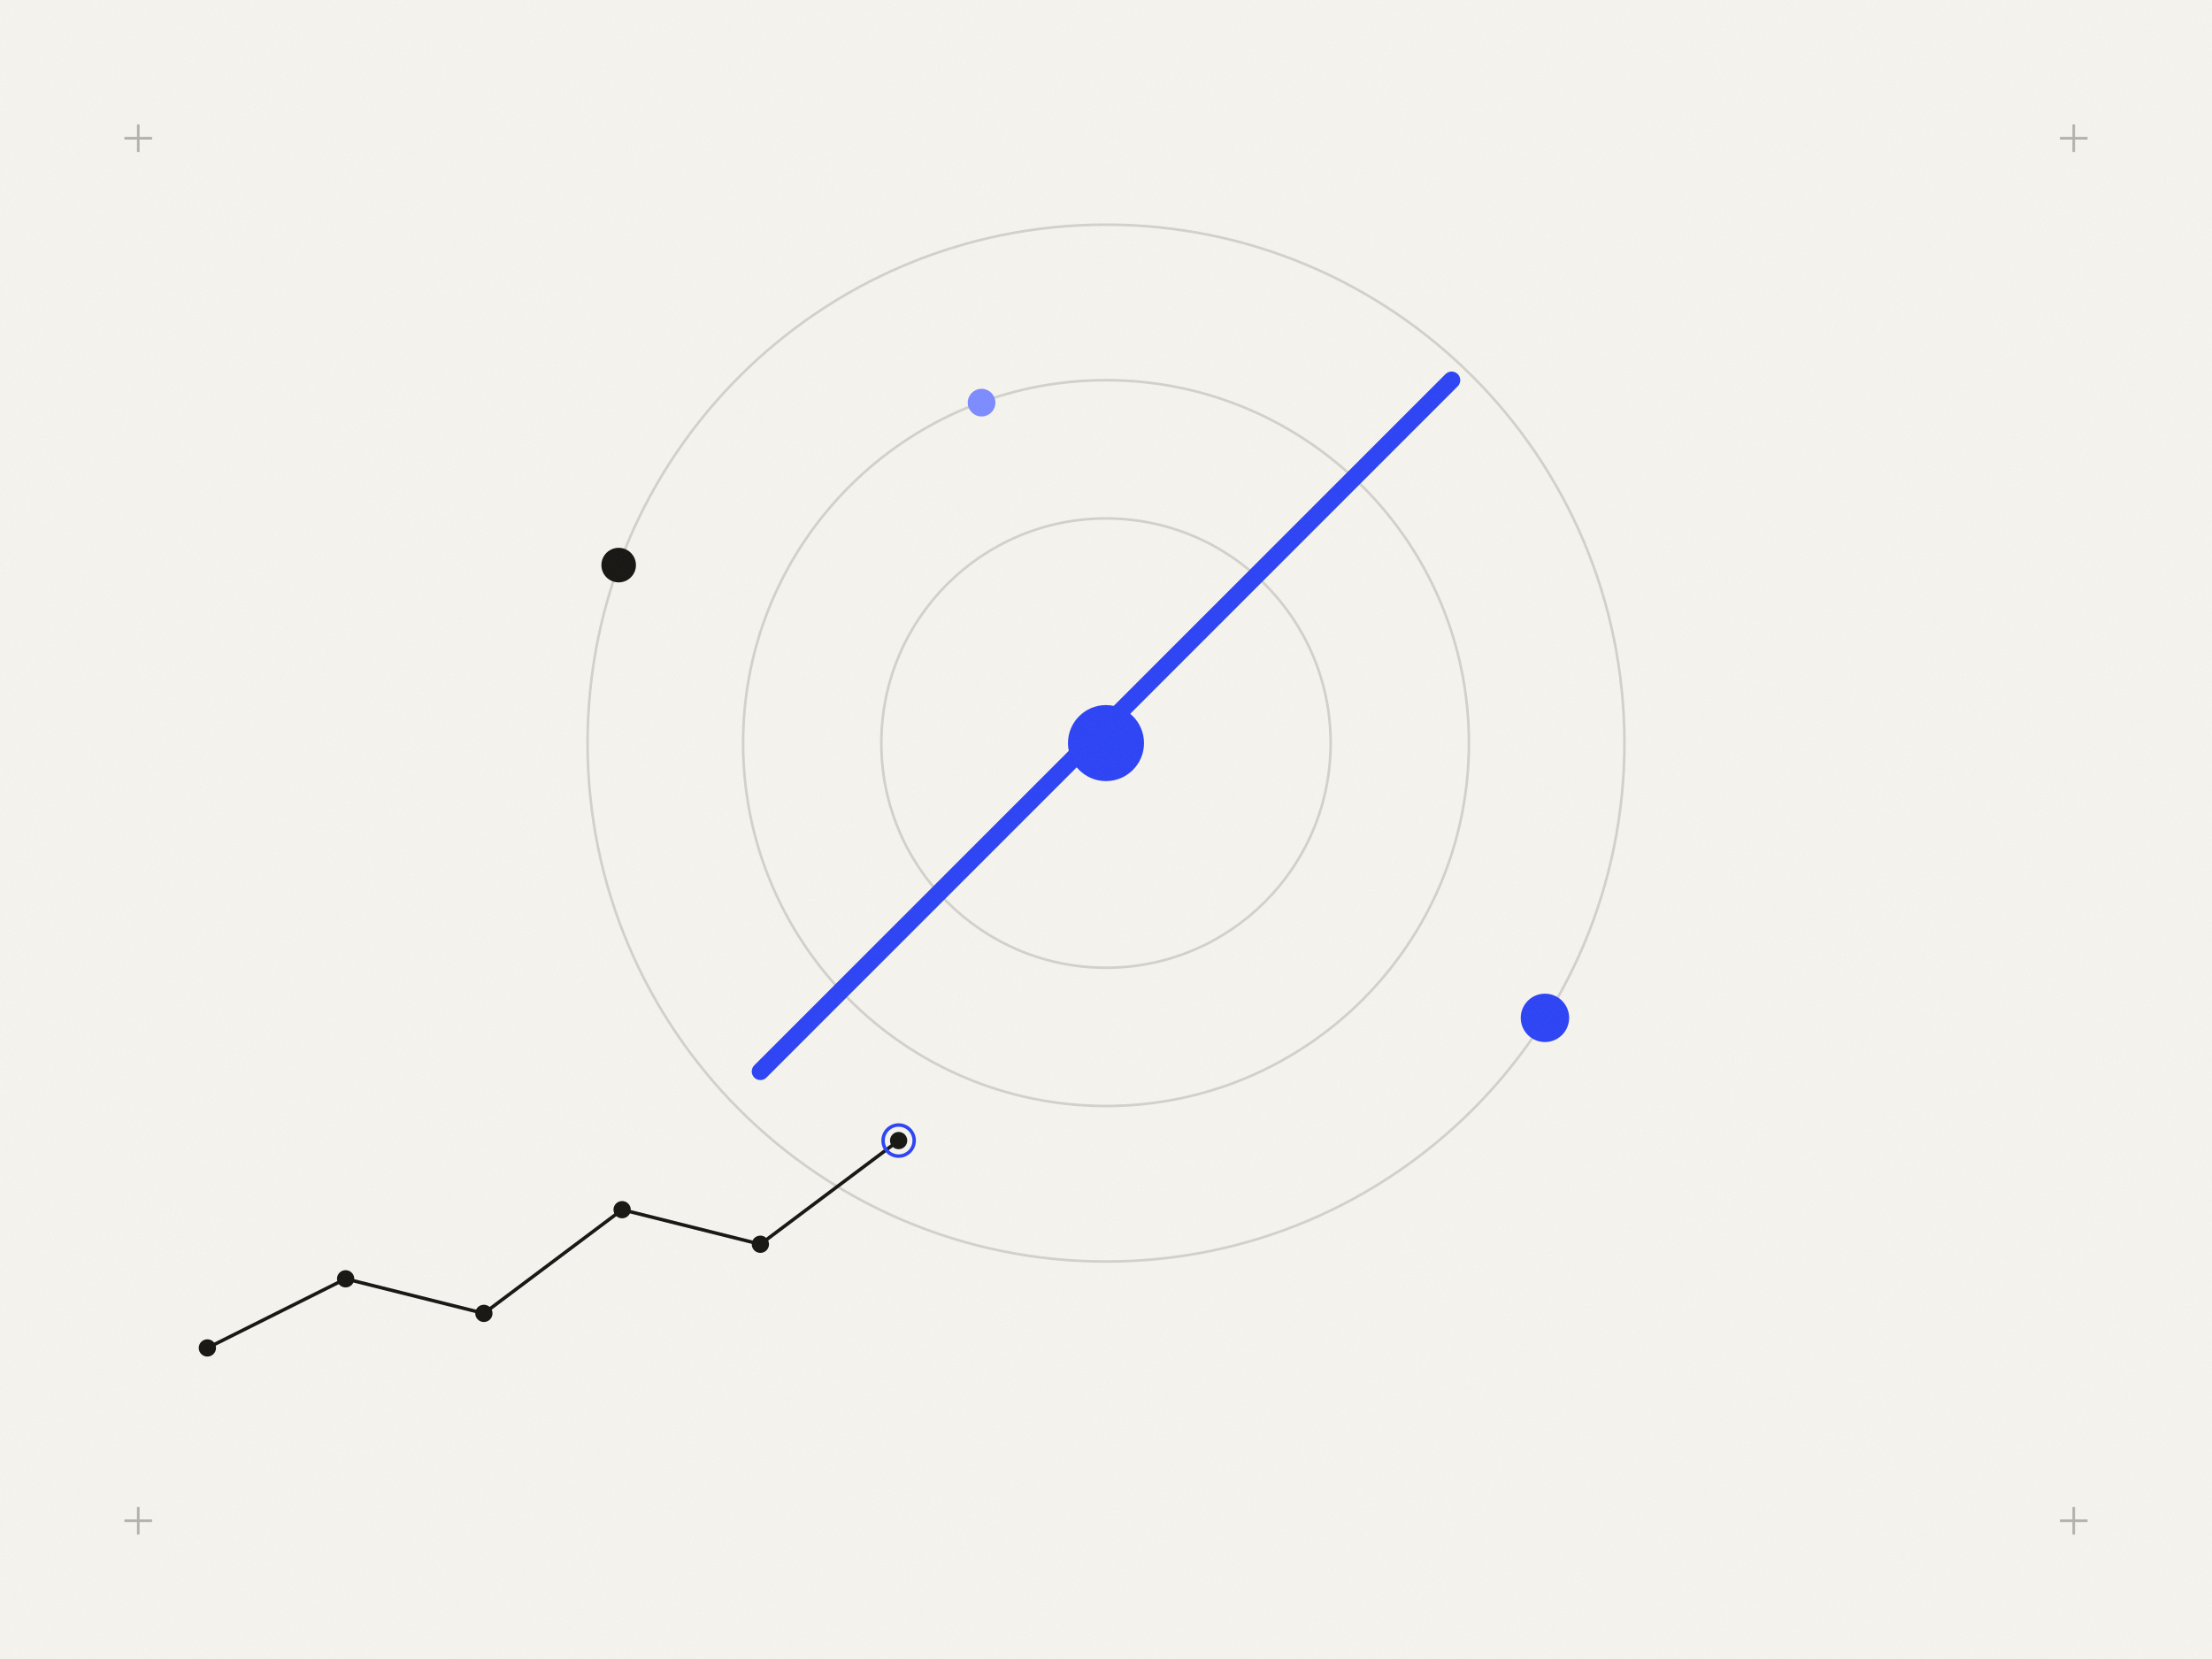
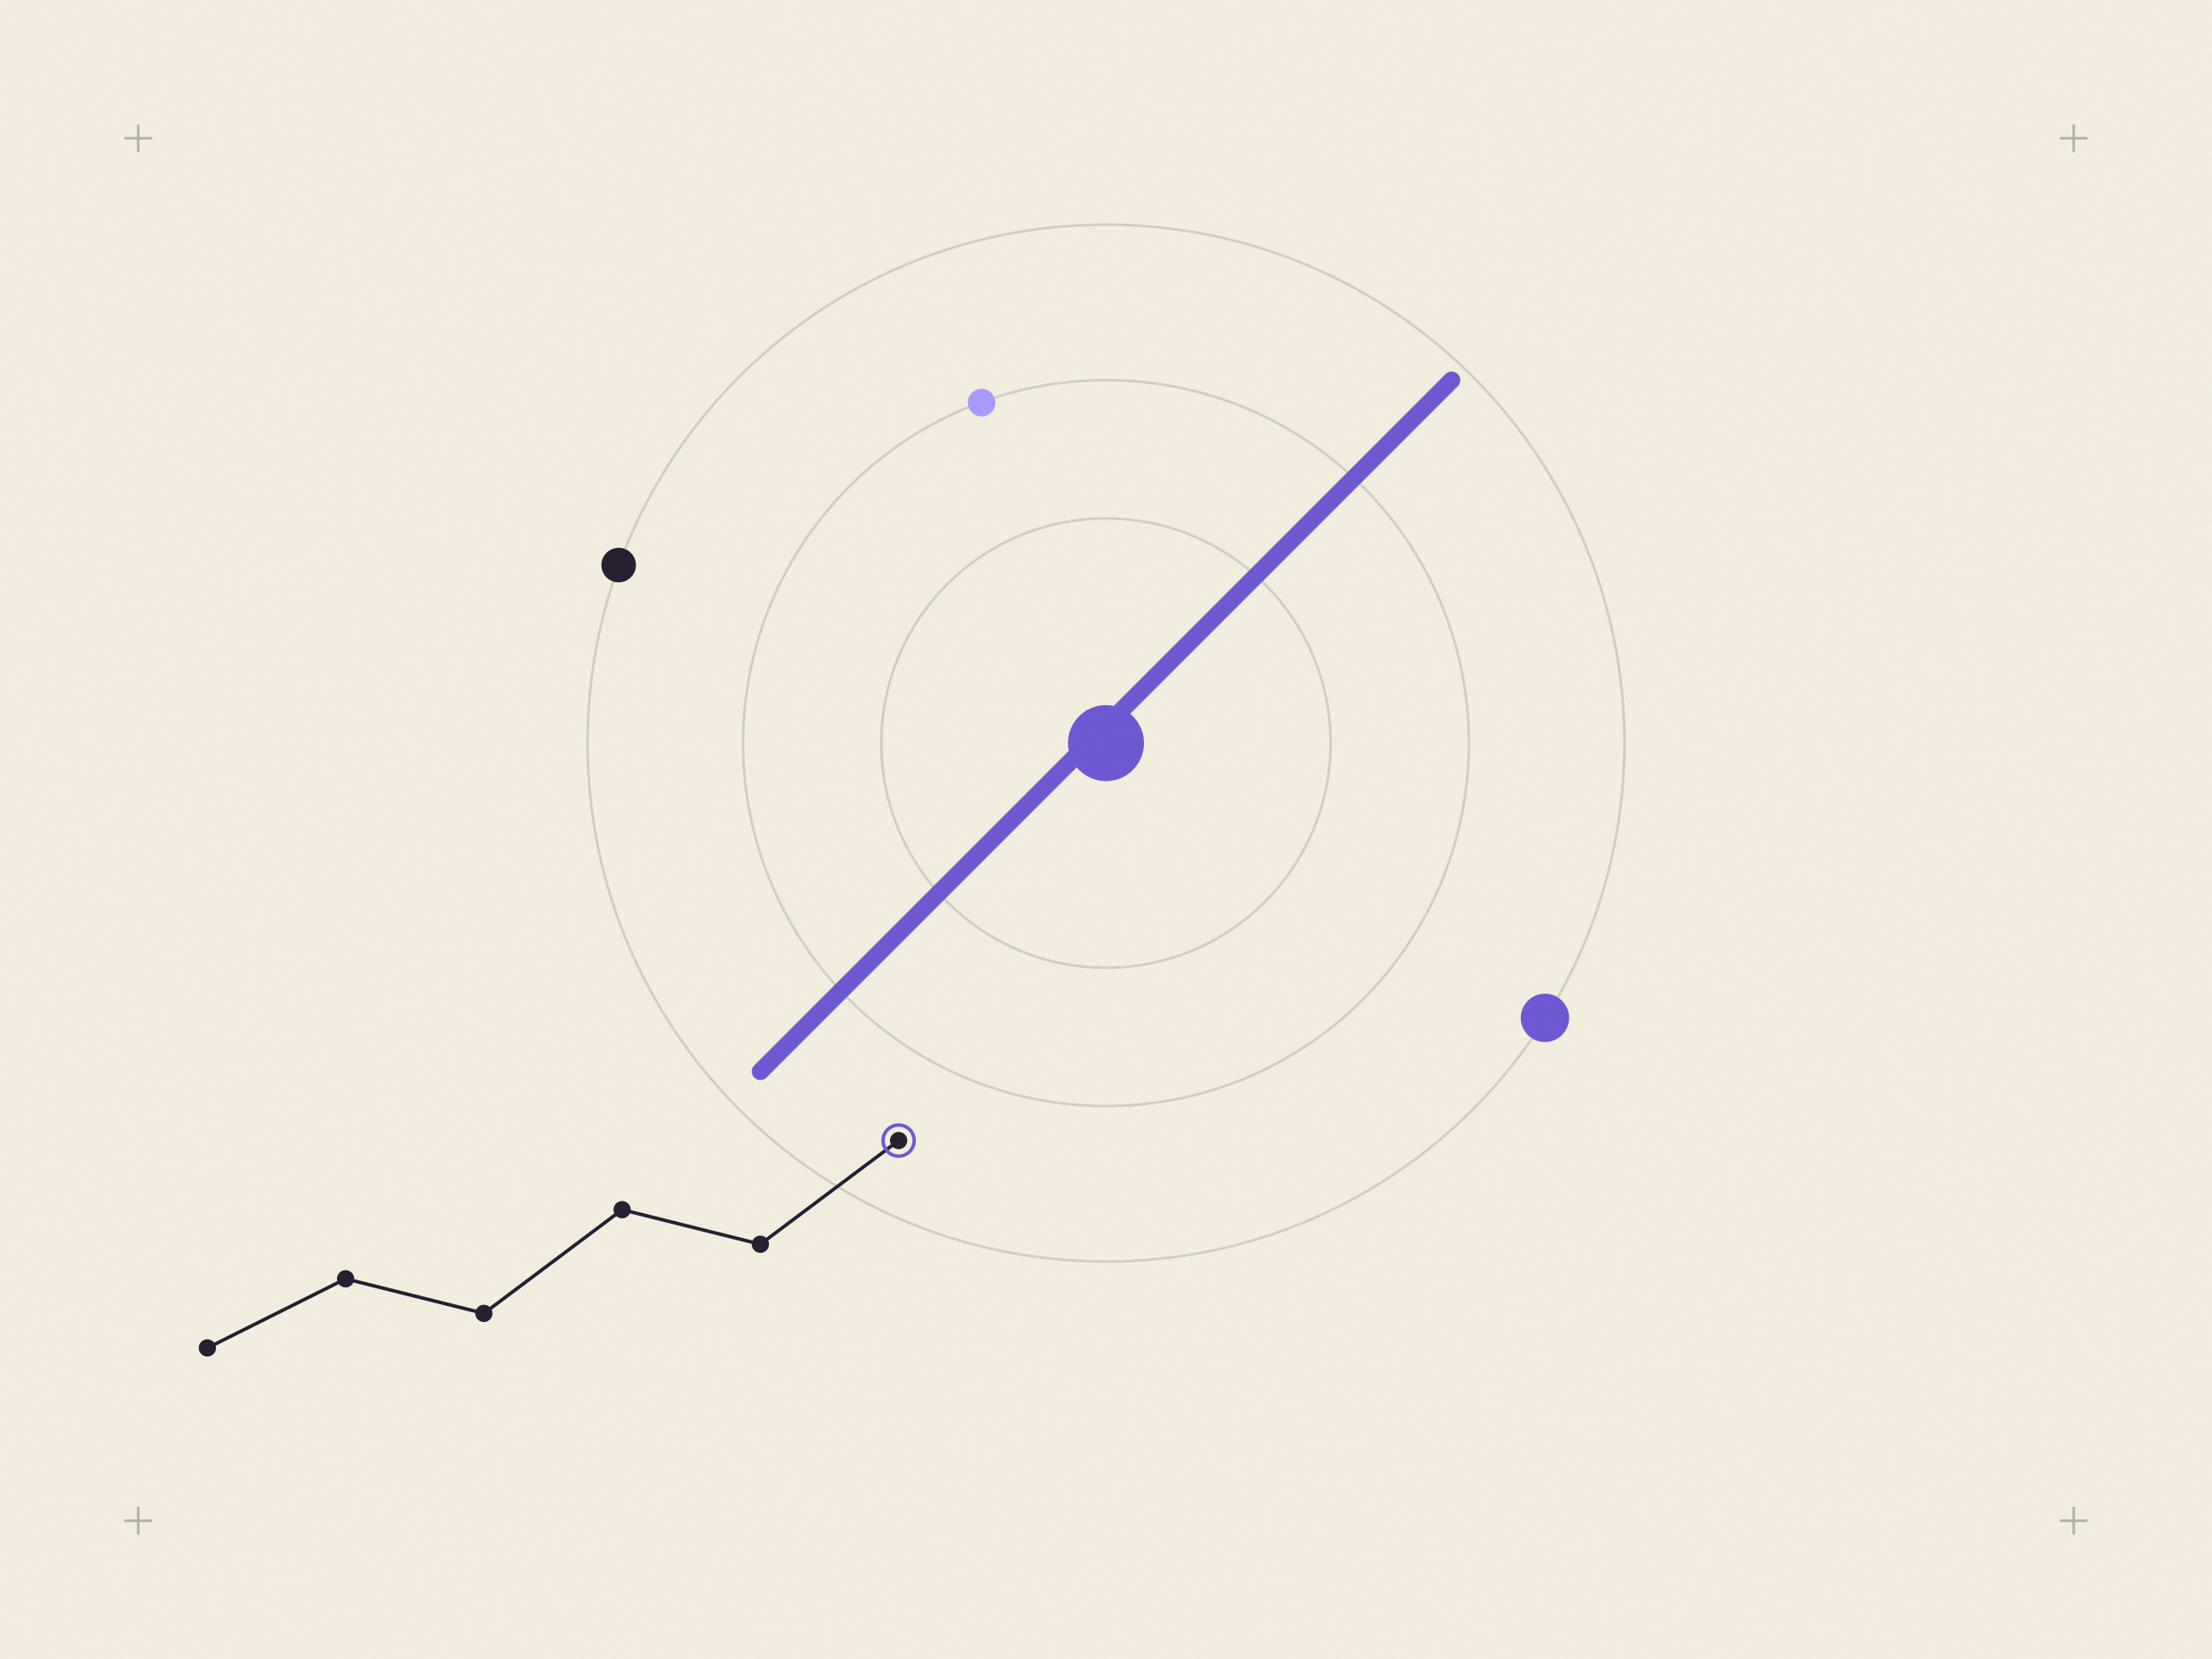
<svg xmlns="http://www.w3.org/2000/svg" viewBox="0 0 1280 960" width="1280" height="960">
  <defs>
    <filter id="g">
      <feTurbulence type="fractalNoise" baseFrequency="0.9" numOctaves="2" stitchTiles="stitch" />
      <feColorMatrix type="saturate" values="0" />
    </filter>
    <filter id="g2">
      <feTurbulence type="fractalNoise" baseFrequency="0.9" numOctaves="2" stitchTiles="stitch" />
      <feColorMatrix type="saturate" values="0" />
      <feComponentTransfer>
        <feFuncA type="linear" slope="0.05" />
      </feComponentTransfer>
    </filter>
  </defs>
-   <rect width="1280" height="960" fill="#F6F4EE" />
-   <g fill="none" stroke="rgba(23,21,18,.16)" stroke-width="1.5">
+   <rect width="1280" height="960" fill="#f4eedf" />
+   <g fill="none" stroke="rgba(36,27,47,.16)" stroke-width="1.5">
    <circle cx="640" cy="430" r="300" />
    <circle cx="640" cy="430" r="210" />
    <circle cx="640" cy="430" r="130" />
  </g>
-   <line x1="440" y1="620" x2="840" y2="220" stroke="#2C43F5" stroke-width="10" stroke-linecap="round" />
-   <circle cx="640" cy="430" r="22" fill="#2C43F5" />
-   <circle cx="358" cy="327" r="10" fill="#171512" />
-   <circle cx="894" cy="589" r="14" fill="#2C43F5" />
-   <circle cx="568" cy="233" r="8" fill="#7C8BFF" />
-   <polyline points="120,780 200,740 280,760 360,700 440,720 520,660" fill="none" stroke="#171512" stroke-width="2" />
-   <g fill="#171512">
+   <line x1="440" y1="620" x2="840" y2="220" stroke="#6b56d3" stroke-width="10" stroke-linecap="round" />
+   <circle cx="640" cy="430" r="22" fill="#6b56d3" />
+   <circle cx="358" cy="327" r="10" fill="#241b2f" />
+   <circle cx="894" cy="589" r="14" fill="#6b56d3" />
+   <circle cx="568" cy="233" r="8" fill="#a89aff" />
+   <polyline points="120,780 200,740 280,760 360,700 440,720 520,660" fill="none" stroke="#241b2f" stroke-width="2" />
+   <g fill="#241b2f">
    <circle cx="120" cy="780" r="5" />
    <circle cx="200" cy="740" r="5" />
    <circle cx="280" cy="760" r="5" />
    <circle cx="360" cy="700" r="5" />
    <circle cx="440" cy="720" r="5" />
    <circle cx="520" cy="660" r="5" />
  </g>
-   <circle cx="520" cy="660" r="9" fill="none" stroke="#2C43F5" stroke-width="2" />
-   <g stroke="rgba(23,21,18,.3)" stroke-width="1.5">
+   <circle cx="520" cy="660" r="9" fill="none" stroke="#6b56d3" stroke-width="2" />
+   <g stroke="rgba(36,27,47,.3)" stroke-width="1.5">
    <path d="M72 80h16M80 72v16" />
    <path d="M1192 80h16M1200 72v16" />
    <path d="M72 880h16M80 872v16" />
    <path d="M1192 880h16M1200 872v16" />
  </g>
  <rect width="1280" height="960" filter="url(#g2)" />
</svg>
